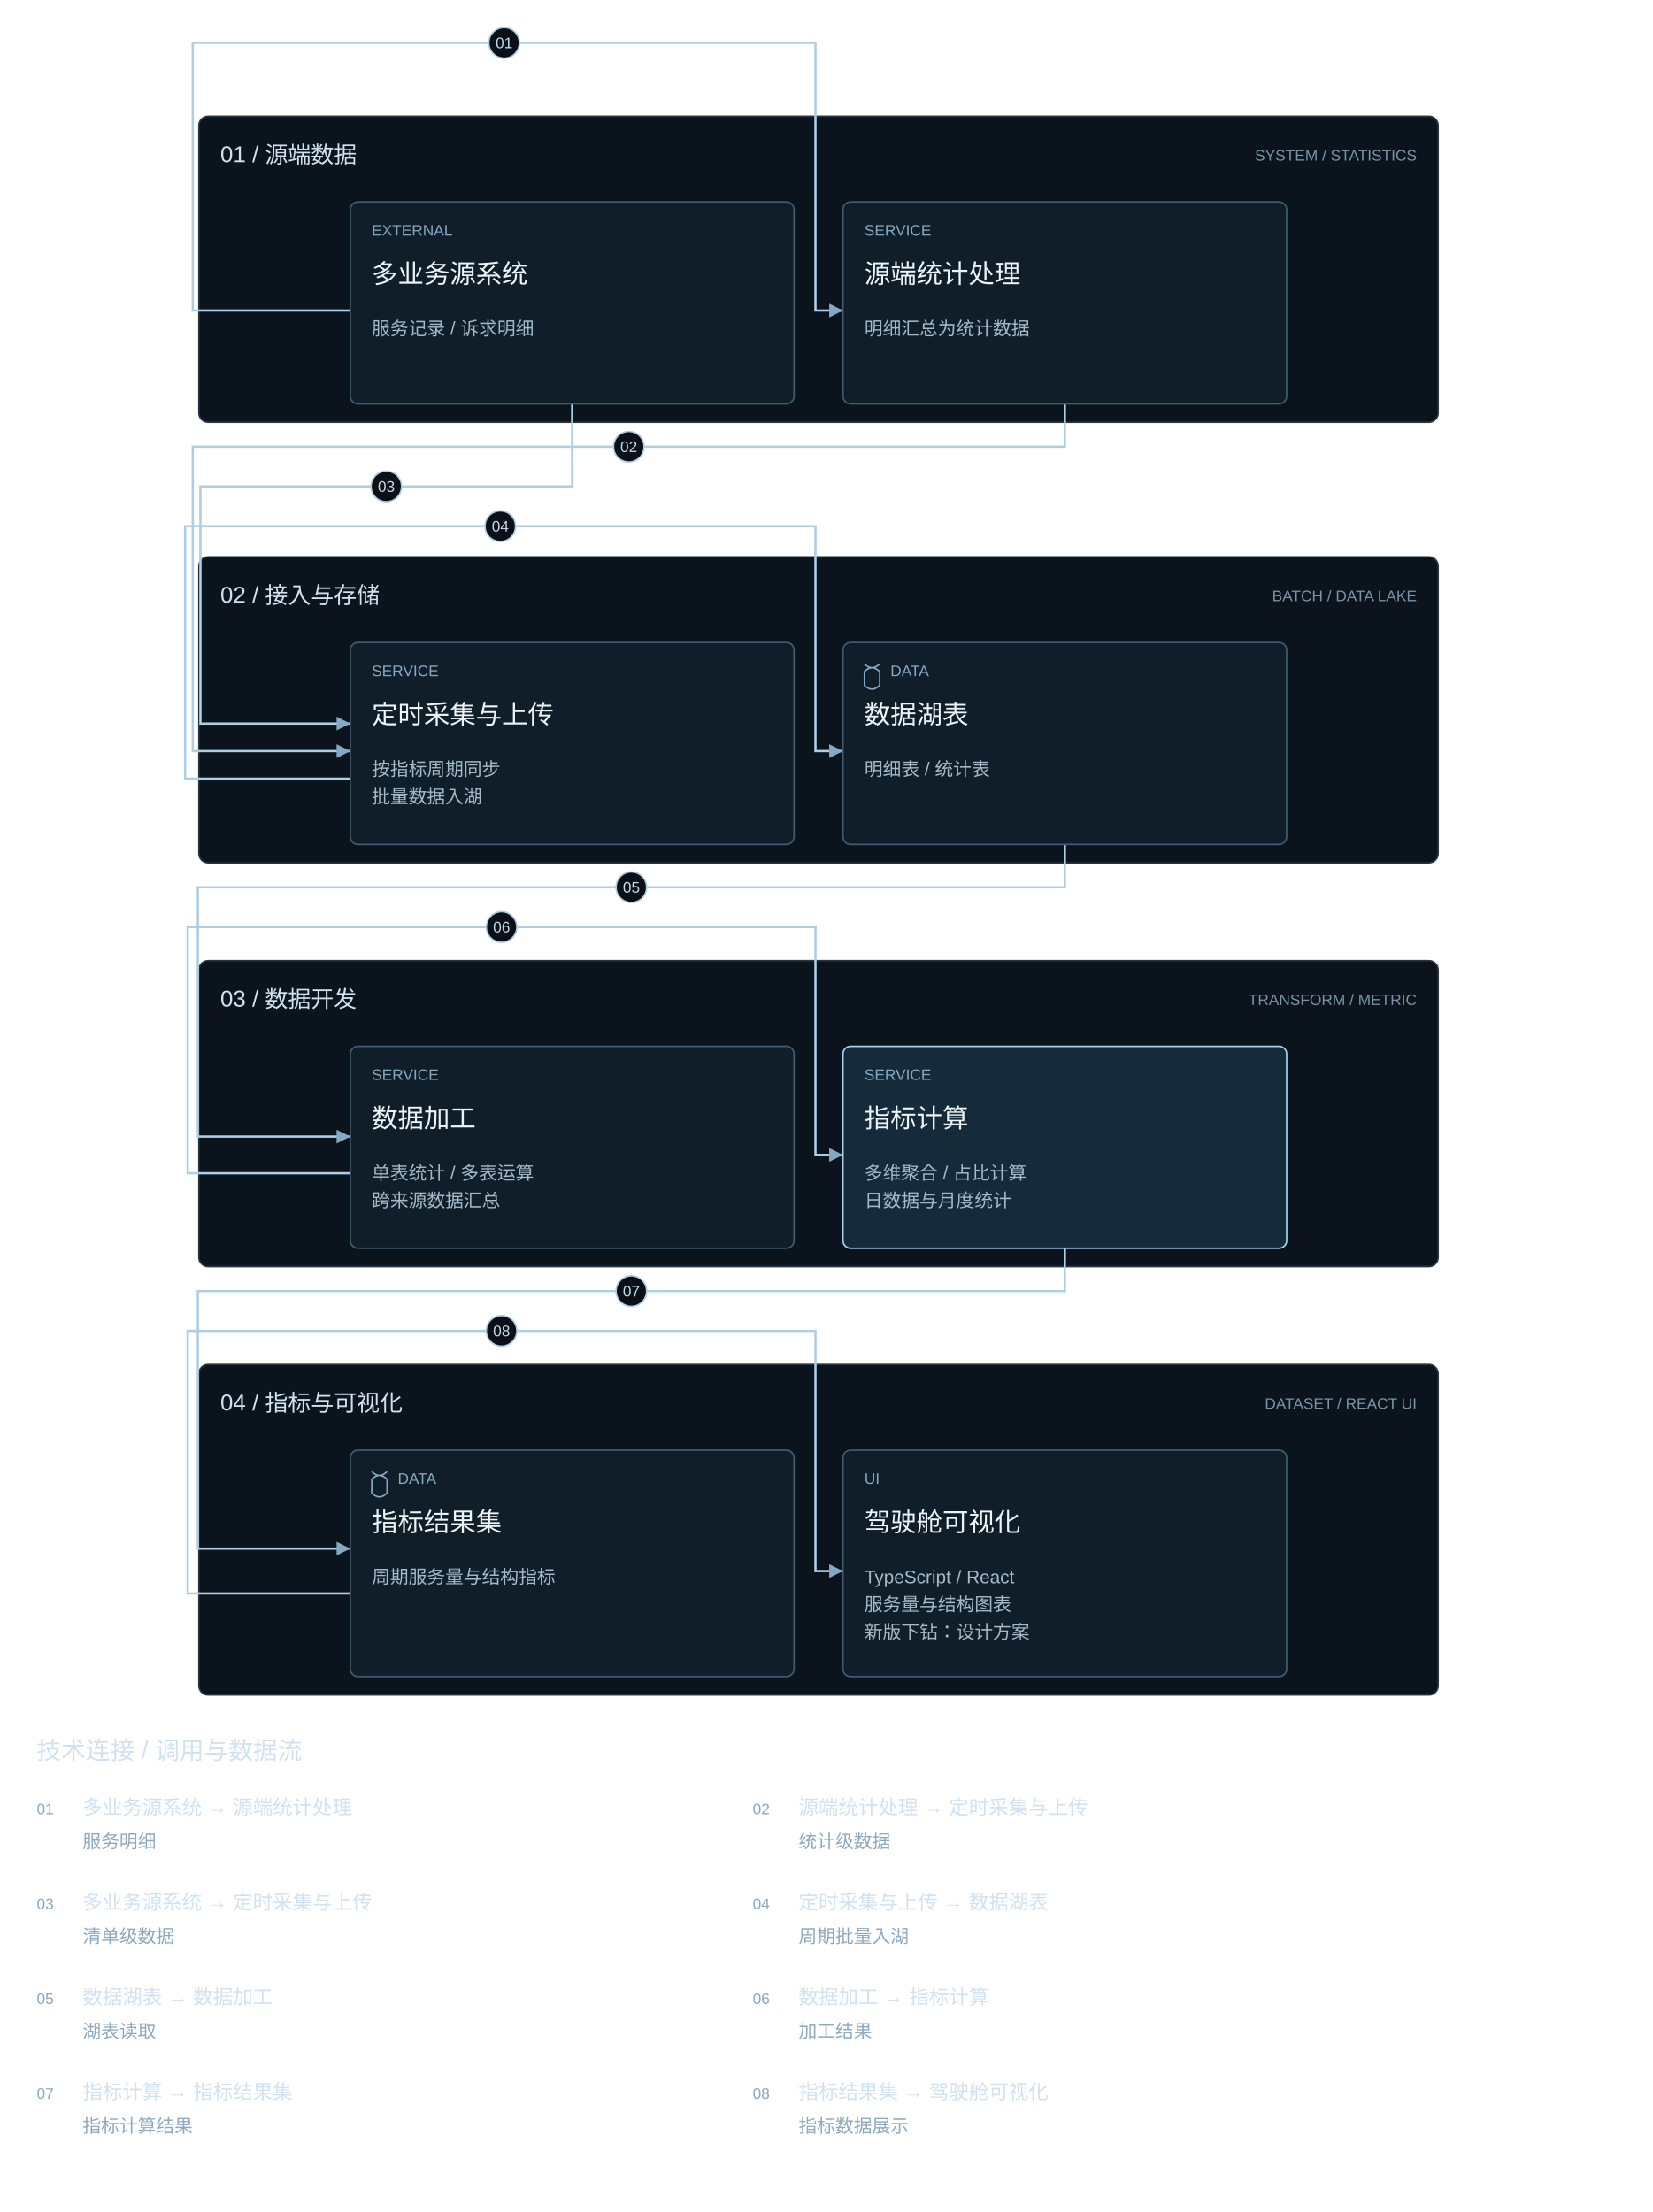
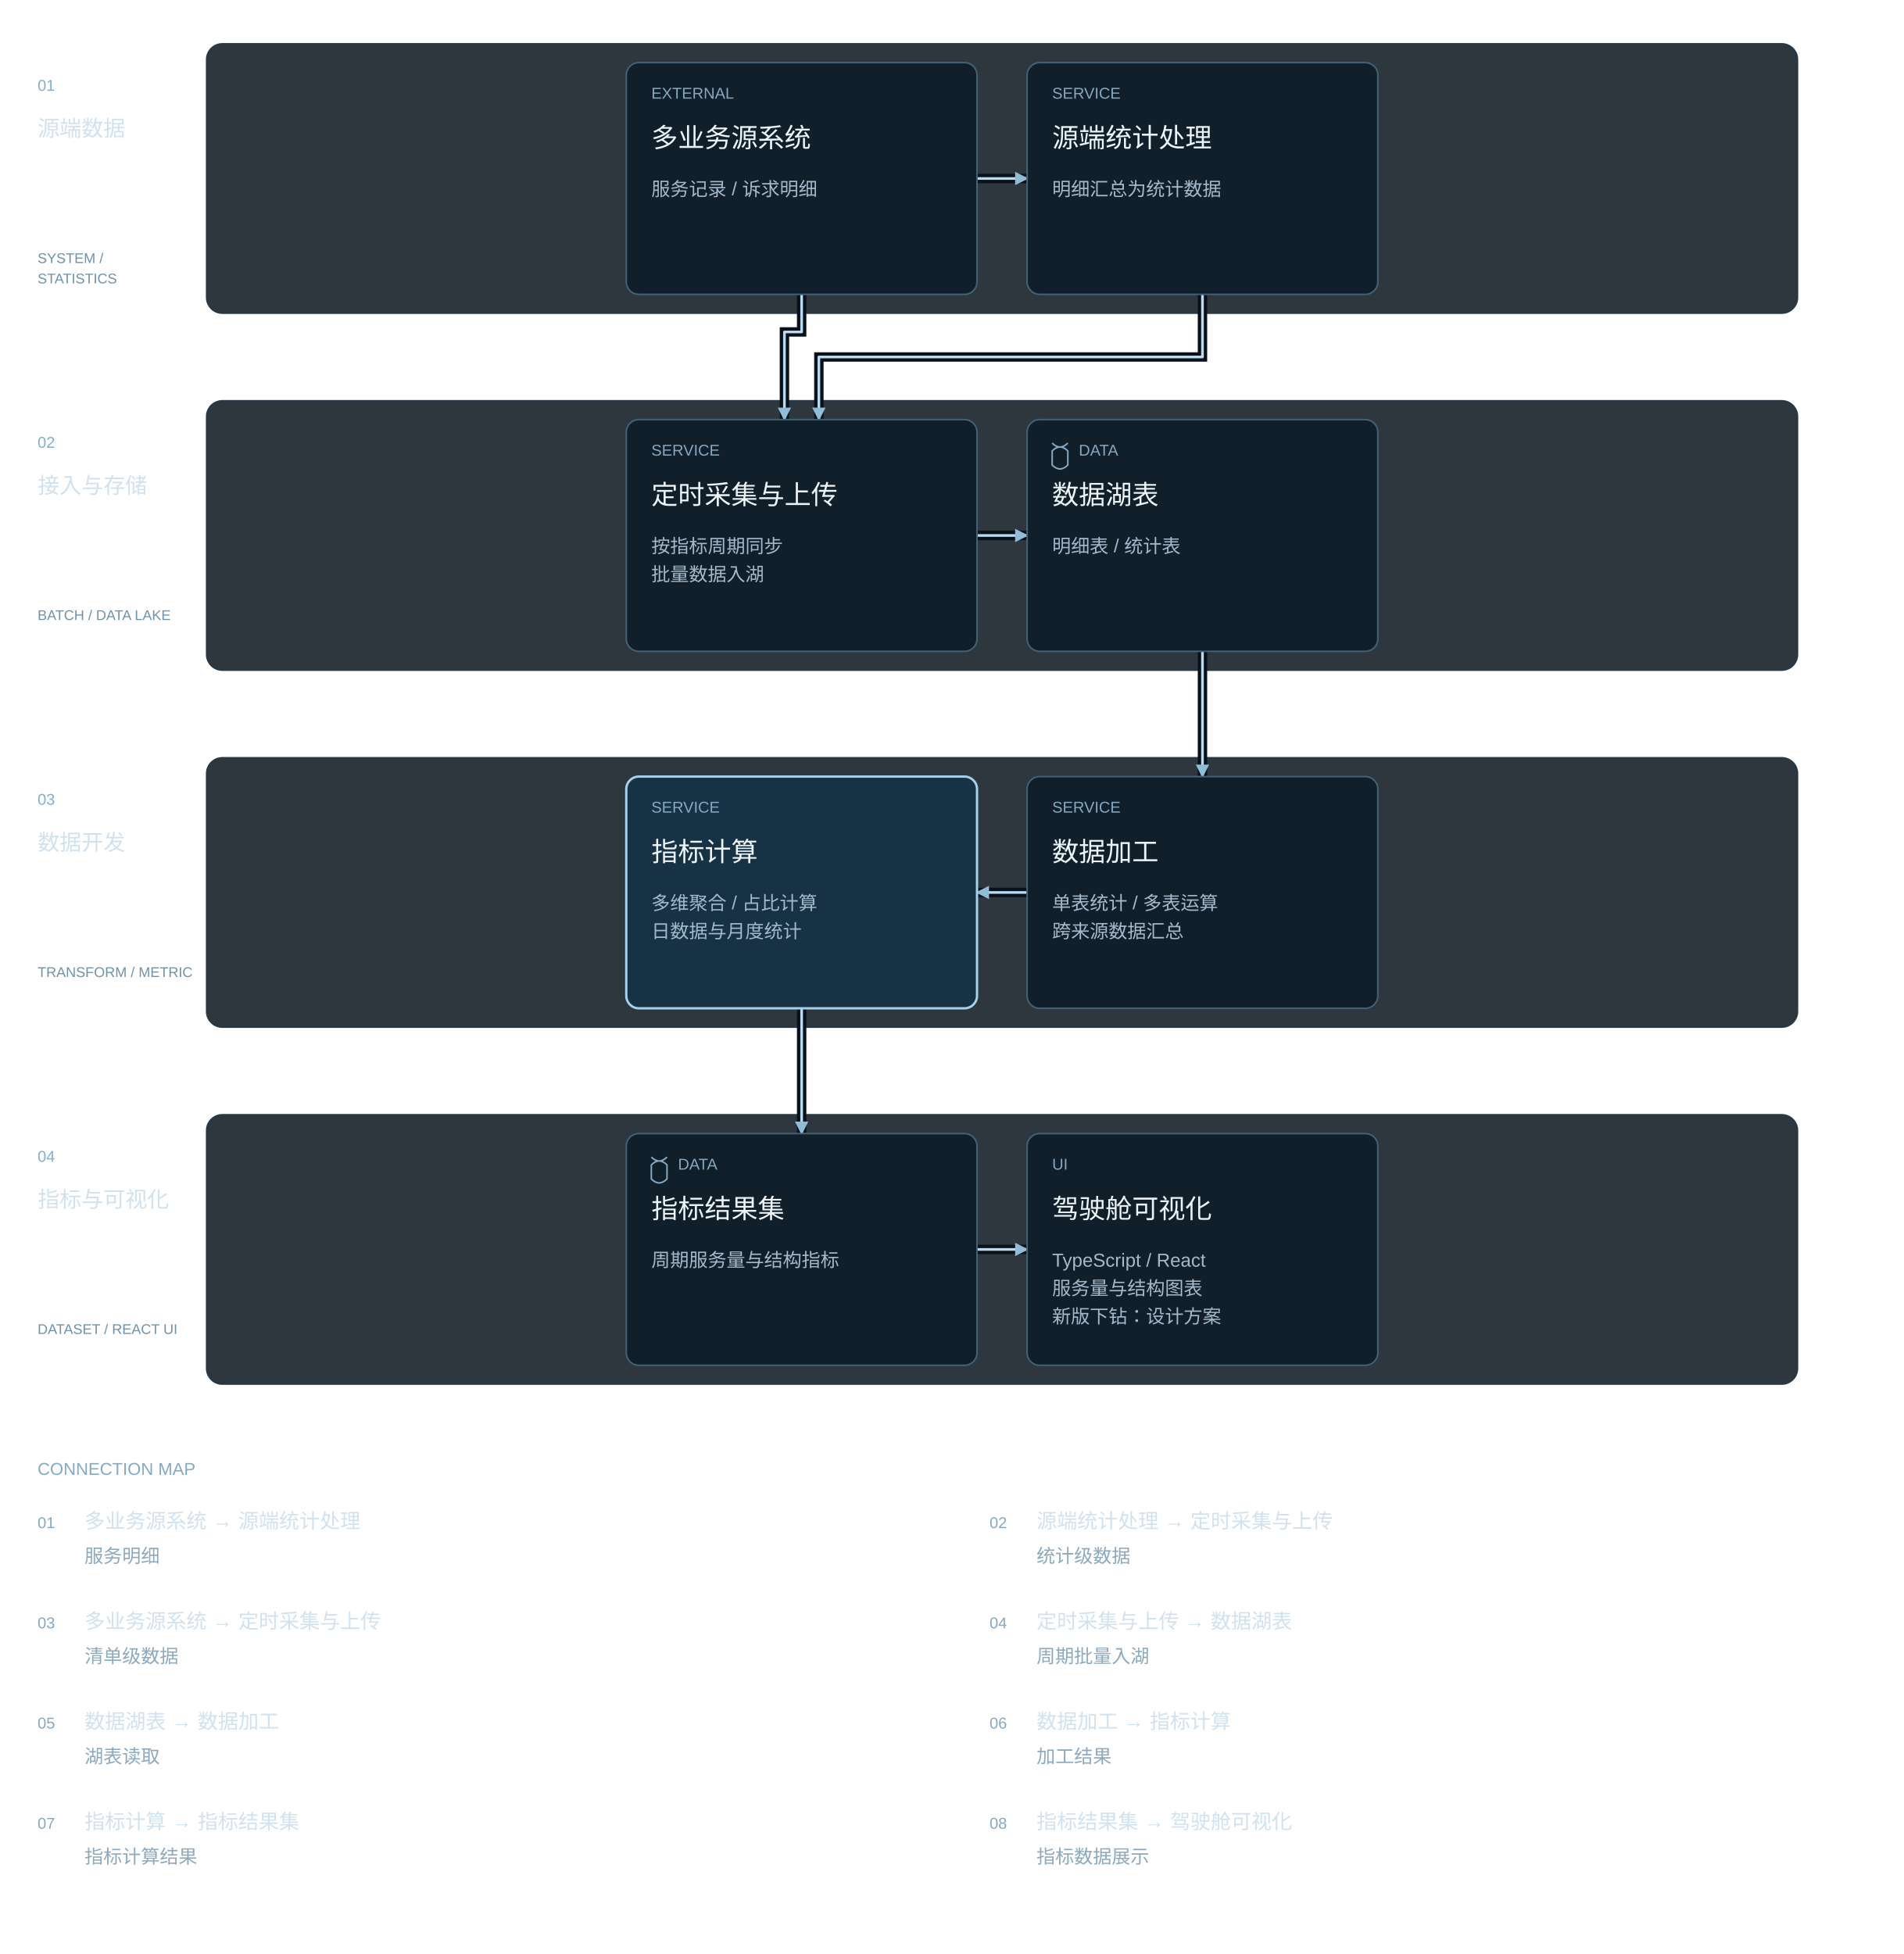
- <svg xmlns="http://www.w3.org/2000/svg" width="1080" height="1446" viewBox="0 0 1080 1446" preserveAspectRatio="xMidYMin meet" role="img" aria-labelledby="title-in-process-quality-control" aria-describedby="desc-in-process-quality-control" style="font-family:Arial,'PingFang SC','Microsoft YaHei',sans-serif;background:#0a1015">
+ <svg xmlns="http://www.w3.org/2000/svg" width="1216" height="1248" viewBox="0 0 1216 1248" preserveAspectRatio="xMidYMin meet" role="img" aria-labelledby="title-in-process-quality-control" aria-describedby="desc-in-process-quality-control" style="font-family:Arial,'PingFang SC','Microsoft YaHei',sans-serif;background:transparent">
  <style>.architecture-packet{pointer-events:none}svg[data-motion="paused"] .architecture-packet{visibility:hidden}@media(prefers-reduced-motion:reduce){.architecture-packet{display:none}}</style>
  <defs>
-     <marker id="arrow-in-process-quality-control" viewBox="0 0 10 10" refX="10" refY="5" markerWidth="6" markerHeight="6" orient="auto-start-reverse">
-       <path d="M0 0 L10 5 L0 10" fill="#85a9c2" />
+     <marker id="arrow-in-process-quality-control" viewBox="0 0 10 10" refX="9" refY="5" markerWidth="5" markerHeight="5" orient="auto-start-reverse">
+       <path d="M0 0 L10 5 L0 10" fill="#91bcd7" />
    </marker>
  </defs>
  <g data-layer="sources">
-     <rect x="130" y="76" width="810" height="200" rx="6" fill="#0b141d" stroke="#253541" />
-     <text x="144" y="106" fill="#d0e2ef" font-size="15" text-anchor="start">
-       <tspan x="144" dy="0">01 / 源端数据</tspan>
-     </text>
-     <text x="926" y="105" fill="#7994a8" font-size="10" text-anchor="end">
-       <tspan x="926" dy="0">SYSTEM / STATISTICS</tspan>
+     <rect x="132" y="28" width="1016" height="172" rx="10" fill="#0d1720" fill-opacity=".86" stroke="#263847" />
+     <text x="24" y="58" fill="#81afcc" font-size="10" text-anchor="start">
+       <tspan x="24" dy="0">01</tspan>
+     </text>
+     <text x="24" y="87" fill="#d0e2ef" font-size="14" text-anchor="start">
+       <tspan x="24" dy="0">源端数据</tspan>
+     </text>
+     <text x="24" y="168" fill="#6f92aa" font-size="9" text-anchor="start">
+       <tspan x="24" dy="0">SYSTEM /</tspan>
+       <tspan x="24" dy="13">STATISTICS</tspan>
    </text>
  </g>
  <g data-layer="ingestion">
-     <rect x="130" y="364" width="810" height="200" rx="6" fill="#0b141d" stroke="#253541" />
-     <text x="144" y="394" fill="#d0e2ef" font-size="15" text-anchor="start">
-       <tspan x="144" dy="0">02 / 接入与存储</tspan>
-     </text>
-     <text x="926" y="393" fill="#7994a8" font-size="10" text-anchor="end">
-       <tspan x="926" dy="0">BATCH / DATA LAKE</tspan>
+     <rect x="132" y="256" width="1016" height="172" rx="10" fill="#0d1720" fill-opacity=".86" stroke="#263847" />
+     <text x="24" y="286" fill="#81afcc" font-size="10" text-anchor="start">
+       <tspan x="24" dy="0">02</tspan>
+     </text>
+     <text x="24" y="315" fill="#d0e2ef" font-size="14" text-anchor="start">
+       <tspan x="24" dy="0">接入与存储</tspan>
+     </text>
+     <text x="24" y="396" fill="#6f92aa" font-size="9" text-anchor="start">
+       <tspan x="24" dy="0">BATCH / DATA LAKE</tspan>
    </text>
  </g>
  <g data-layer="compute">
-     <rect x="130" y="628" width="810" height="200" rx="6" fill="#0b141d" stroke="#253541" />
-     <text x="144" y="658" fill="#d0e2ef" font-size="15" text-anchor="start">
-       <tspan x="144" dy="0">03 / 数据开发</tspan>
-     </text>
-     <text x="926" y="657" fill="#7994a8" font-size="10" text-anchor="end">
-       <tspan x="926" dy="0">TRANSFORM / METRIC</tspan>
+     <rect x="132" y="484" width="1016" height="172" rx="10" fill="#0d1720" fill-opacity=".86" stroke="#263847" />
+     <text x="24" y="514" fill="#81afcc" font-size="10" text-anchor="start">
+       <tspan x="24" dy="0">03</tspan>
+     </text>
+     <text x="24" y="543" fill="#d0e2ef" font-size="14" text-anchor="start">
+       <tspan x="24" dy="0">数据开发</tspan>
+     </text>
+     <text x="24" y="624" fill="#6f92aa" font-size="9" text-anchor="start">
+       <tspan x="24" dy="0">TRANSFORM / METRIC</tspan>
    </text>
  </g>
  <g data-layer="output">
-     <rect x="130" y="892" width="810" height="216" rx="6" fill="#0b141d" stroke="#253541" />
-     <text x="144" y="922" fill="#d0e2ef" font-size="15" text-anchor="start">
-       <tspan x="144" dy="0">04 / 指标与可视化</tspan>
-     </text>
-     <text x="926" y="921" fill="#7994a8" font-size="10" text-anchor="end">
-       <tspan x="926" dy="0">DATASET / REACT UI</tspan>
-     </text>
-   </g>
-   <g data-edge="01" data-kind="flow">
-     <path class="architecture-route" d="M229 203 H126 V28 H533 V203 H551" fill="none" stroke="#afcee3" stroke-width="1.5" marker-end="url(#arrow-in-process-quality-control)" />
-     <g class="architecture-packet packet-flow" data-direction="forward" data-distance="878" data-speed="100" aria-hidden="true" opacity="0">
-       <circle r="7" fill="#d3f1ff" opacity=".1" />
-       <circle r="4.5" fill="#d3f1ff" opacity=".16" />
-       <circle r="3" fill="#d3f1ff" />
-       <animateMotion path="M229 203 H126 V28 H533 V203 H551" keyPoints="0;1" keyTimes="0;1" calcMode="linear" dur="8.78s" begin="-0s" repeatCount="indefinite" />
-       <animate attributeName="opacity" values="0;1;1;0" keyTimes="0;.03;.97;1" calcMode="linear" dur="8.78s" begin="-0s" repeatCount="indefinite" />
-     </g>
-     <circle cx="329.5" cy="28" r="10" fill="#0a1015" stroke="#afcee3" />
-     <text x="329.5" y="31.5" fill="#c1d9ea" font-size="10" text-anchor="middle">
-       <tspan x="329.5" dy="0">01</tspan>
-     </text>
-   </g>
-   <g data-edge="02" data-kind="flow">
-     <path class="architecture-route" d="M696 264 V292 H126 V491 H229" fill="none" stroke="#afcee3" stroke-width="1.5" marker-end="url(#arrow-in-process-quality-control)" />
-     <g class="architecture-packet packet-flow" data-direction="forward" data-distance="900" data-speed="100" aria-hidden="true" opacity="0">
-       <circle r="7" fill="#d3f1ff" opacity=".1" />
-       <circle r="4.5" fill="#d3f1ff" opacity=".16" />
-       <circle r="3" fill="#d3f1ff" />
-       <animateMotion path="M696 264 V292 H126 V491 H229" keyPoints="0;1" keyTimes="0;1" calcMode="linear" dur="9s" begin="-3.438s" repeatCount="indefinite" />
-       <animate attributeName="opacity" values="0;1;1;0" keyTimes="0;.03;.97;1" calcMode="linear" dur="9s" begin="-3.438s" repeatCount="indefinite" />
-     </g>
-     <circle cx="411" cy="292" r="10" fill="#0a1015" stroke="#afcee3" />
-     <text x="411" y="295.5" fill="#c1d9ea" font-size="10" text-anchor="middle">
-       <tspan x="411" dy="0">02</tspan>
-     </text>
-   </g>
-   <g data-edge="03" data-kind="flow">
-     <path class="architecture-route" d="M374 264 V318 H131 V473 H229" fill="none" stroke="#afcee3" stroke-width="1.5" marker-end="url(#arrow-in-process-quality-control)" />
-     <g class="architecture-packet packet-flow" data-direction="forward" data-distance="550" data-speed="100" aria-hidden="true" opacity="0">
-       <circle r="7" fill="#d3f1ff" opacity=".1" />
-       <circle r="4.5" fill="#d3f1ff" opacity=".16" />
-       <circle r="3" fill="#d3f1ff" />
-       <animateMotion path="M374 264 V318 H131 V473 H229" keyPoints="0;1" keyTimes="0;1" calcMode="linear" dur="5.5s" begin="-4.202s" repeatCount="indefinite" />
-       <animate attributeName="opacity" values="0;1;1;0" keyTimes="0;.03;.97;1" calcMode="linear" dur="5.5s" begin="-4.202s" repeatCount="indefinite" />
-     </g>
-     <circle cx="252.5" cy="318" r="10" fill="#0a1015" stroke="#afcee3" />
-     <text x="252.5" y="321.5" fill="#c1d9ea" font-size="10" text-anchor="middle">
-       <tspan x="252.5" dy="0">03</tspan>
-     </text>
-   </g>
-   <g data-edge="04" data-kind="flow">
-     <path class="architecture-route" d="M229 509 H121 V344 H533 V491 H551" fill="none" stroke="#afcee3" stroke-width="1.5" marker-end="url(#arrow-in-process-quality-control)" />
-     <g class="architecture-packet packet-flow" data-direction="forward" data-distance="850" data-speed="100" aria-hidden="true" opacity="0">
-       <circle r="7" fill="#d3f1ff" opacity=".1" />
-       <circle r="4.5" fill="#d3f1ff" opacity=".16" />
-       <circle r="3" fill="#d3f1ff" />
-       <animateMotion path="M229 509 H121 V344 H533 V491 H551" keyPoints="0;1" keyTimes="0;1" calcMode="linear" dur="8.5s" begin="-1.24s" repeatCount="indefinite" />
-       <animate attributeName="opacity" values="0;1;1;0" keyTimes="0;.03;.97;1" calcMode="linear" dur="8.5s" begin="-1.24s" repeatCount="indefinite" />
-     </g>
-     <circle cx="327" cy="344" r="10" fill="#0a1015" stroke="#afcee3" />
-     <text x="327" y="347.5" fill="#c1d9ea" font-size="10" text-anchor="middle">
-       <tspan x="327" dy="0">04</tspan>
-     </text>
-   </g>
-   <g data-edge="05" data-kind="flow">
-     <path class="architecture-route" d="M696 552 V580 H129.333 V743 H229" fill="none" stroke="#afcee3" stroke-width="1.5" marker-end="url(#arrow-in-process-quality-control)" />
-     <g class="architecture-packet packet-flow" data-direction="forward" data-distance="857.3333333333333" data-speed="100" aria-hidden="true" opacity="0">
-       <circle r="7" fill="#d3f1ff" opacity=".1" />
-       <circle r="4.5" fill="#d3f1ff" opacity=".16" />
-       <circle r="3" fill="#d3f1ff" />
-       <animateMotion path="M696 552 V580 H129.333 V743 H229" keyPoints="0;1" keyTimes="0;1" calcMode="linear" dur="8.573s" begin="-4.526s" repeatCount="indefinite" />
-       <animate attributeName="opacity" values="0;1;1;0" keyTimes="0;.03;.97;1" calcMode="linear" dur="8.573s" begin="-4.526s" repeatCount="indefinite" />
-     </g>
-     <circle cx="412.667" cy="580" r="10" fill="#0a1015" stroke="#afcee3" />
-     <text x="412.667" y="583.5" fill="#c1d9ea" font-size="10" text-anchor="middle">
-       <tspan x="412.667" dy="0">05</tspan>
-     </text>
-   </g>
-   <g data-edge="06" data-kind="flow">
-     <path class="architecture-route" d="M229 767 H122.667 V606 H533 V755 H551" fill="none" stroke="#afcee3" stroke-width="1.5" marker-end="url(#arrow-in-process-quality-control)" />
-     <g class="architecture-packet packet-flow" data-direction="forward" data-distance="844.6666666666666" data-speed="100" aria-hidden="true" opacity="0">
-       <circle r="7" fill="#d3f1ff" opacity=".1" />
-       <circle r="4.5" fill="#d3f1ff" opacity=".16" />
-       <circle r="3" fill="#d3f1ff" />
-       <animateMotion path="M229 767 H122.667 V606 H533 V755 H551" keyPoints="0;1" keyTimes="0;1" calcMode="linear" dur="8.447s" begin="-7.685s" repeatCount="indefinite" />
-       <animate attributeName="opacity" values="0;1;1;0" keyTimes="0;.03;.97;1" calcMode="linear" dur="8.447s" begin="-7.685s" repeatCount="indefinite" />
-     </g>
-     <circle cx="327.833" cy="606" r="10" fill="#0a1015" stroke="#afcee3" />
-     <text x="327.833" y="609.5" fill="#c1d9ea" font-size="10" text-anchor="middle">
-       <tspan x="327.833" dy="0">06</tspan>
-     </text>
-   </g>
-   <g data-edge="07" data-kind="flow">
-     <path class="architecture-route" d="M696 816 V844 H129.333 V1012.333 H229" fill="none" stroke="#afcee3" stroke-width="1.5" marker-end="url(#arrow-in-process-quality-control)" />
-     <g class="architecture-packet packet-flow" data-direction="forward" data-distance="862.6666666666666" data-speed="100" aria-hidden="true" opacity="0">
-       <circle r="7" fill="#d3f1ff" opacity=".1" />
-       <circle r="4.5" fill="#d3f1ff" opacity=".16" />
-       <circle r="3" fill="#d3f1ff" />
-       <animateMotion path="M696 816 V844 H129.333 V1012.333 H229" keyPoints="0;1" keyTimes="0;1" calcMode="linear" dur="8.627s" begin="-2.517s" repeatCount="indefinite" />
-       <animate attributeName="opacity" values="0;1;1;0" keyTimes="0;.03;.97;1" calcMode="linear" dur="8.627s" begin="-2.517s" repeatCount="indefinite" />
-     </g>
-     <circle cx="412.667" cy="844" r="10" fill="#0a1015" stroke="#afcee3" />
-     <text x="412.667" y="847.5" fill="#c1d9ea" font-size="10" text-anchor="middle">
-       <tspan x="412.667" dy="0">07</tspan>
-     </text>
-   </g>
-   <g data-edge="08" data-kind="flow">
-     <path class="architecture-route" d="M229 1041.667 H122.667 V870 H533 V1027 H551" fill="none" stroke="#afcee3" stroke-width="1.5" marker-end="url(#arrow-in-process-quality-control)" />
-     <g class="architecture-packet packet-flow" data-direction="forward" data-distance="863.3333333333334" data-speed="100" aria-hidden="true" opacity="0">
-       <circle r="7" fill="#d3f1ff" opacity=".1" />
-       <circle r="4.5" fill="#d3f1ff" opacity=".16" />
-       <circle r="3" fill="#d3f1ff" />
-       <animateMotion path="M229 1041.667 H122.667 V870 H533 V1027 H551" keyPoints="0;1" keyTimes="0;1" calcMode="linear" dur="8.633s" begin="-5.817s" repeatCount="indefinite" />
-       <animate attributeName="opacity" values="0;1;1;0" keyTimes="0;.03;.97;1" calcMode="linear" dur="8.633s" begin="-5.817s" repeatCount="indefinite" />
-     </g>
-     <circle cx="327.833" cy="870" r="10" fill="#0a1015" stroke="#afcee3" />
-     <text x="327.833" y="873.5" fill="#c1d9ea" font-size="10" text-anchor="middle">
-       <tspan x="327.833" dy="0">08</tspan>
-     </text>
+     <rect x="132" y="712" width="1016" height="172" rx="10" fill="#0d1720" fill-opacity=".86" stroke="#263847" />
+     <text x="24" y="742" fill="#81afcc" font-size="10" text-anchor="start">
+       <tspan x="24" dy="0">04</tspan>
+     </text>
+     <text x="24" y="771" fill="#d0e2ef" font-size="14" text-anchor="start">
+       <tspan x="24" dy="0">指标与可视化</tspan>
+     </text>
+     <text x="24" y="852" fill="#6f92aa" font-size="9" text-anchor="start">
+       <tspan x="24" dy="0">DATASET / REACT UI</tspan>
+     </text>
+   </g>
+   <g data-edge="01" data-kind="flow" data-from="sources" data-to="statistics">
+     <path d="M624 114 H656" fill="none" stroke="#0a1119" stroke-width="6" />
+     <path class="architecture-route" d="M624 114 H656" fill="none" stroke="#b8dbf2" stroke-width="1.7" stroke-linejoin="round" marker-end="url(#arrow-in-process-quality-control)" />
+     <g class="architecture-packet packet-flow" data-direction="forward" data-distance="32" data-speed="100" aria-hidden="true" opacity="0">
+       <circle r="7" fill="#d3f1ff" opacity=".1" />
+       <circle r="4.5" fill="#d3f1ff" opacity=".16" />
+       <circle r="3" fill="#d3f1ff" />
+       <animateMotion path="M624 114 H656" keyPoints="0;1" keyTimes="0;1" calcMode="linear" dur="0.32s" begin="-0s" repeatCount="indefinite" />
+       <animate attributeName="opacity" values="0;1;1;0" keyTimes="0;.03;.97;1" calcMode="linear" dur="0.32s" begin="-0s" repeatCount="indefinite" />
+     </g>
+   </g>
+   <g data-edge="02" data-kind="flow" data-from="statistics" data-to="batch">
+     <path d="M768 188 V228 H523 V268" fill="none" stroke="#0a1119" stroke-width="6" />
+     <path class="architecture-route" d="M768 188 V228 H523 V268" fill="none" stroke="#b8dbf2" stroke-width="1.7" stroke-linejoin="round" marker-end="url(#arrow-in-process-quality-control)" />
+     <g class="architecture-packet packet-flow" data-direction="forward" data-distance="325" data-speed="100" aria-hidden="true" opacity="0">
+       <circle r="7" fill="#d3f1ff" opacity=".1" />
+       <circle r="4.5" fill="#d3f1ff" opacity=".16" />
+       <circle r="3" fill="#d3f1ff" />
+       <animateMotion path="M768 188 V228 H523 V268" keyPoints="0;1" keyTimes="0;1" calcMode="linear" dur="3.25s" begin="-1.241s" repeatCount="indefinite" />
+       <animate attributeName="opacity" values="0;1;1;0" keyTimes="0;.03;.97;1" calcMode="linear" dur="3.25s" begin="-1.241s" repeatCount="indefinite" />
+     </g>
+   </g>
+   <g data-edge="03" data-kind="flow" data-from="sources" data-to="batch">
+     <path d="M512 188 V212 H501 V268" fill="none" stroke="#0a1119" stroke-width="6" />
+     <path class="architecture-route" d="M512 188 V212 H501 V268" fill="none" stroke="#b8dbf2" stroke-width="1.7" stroke-linejoin="round" marker-end="url(#arrow-in-process-quality-control)" />
+     <g class="architecture-packet packet-flow" data-direction="forward" data-distance="91" data-speed="100" aria-hidden="true" opacity="0">
+       <circle r="7" fill="#d3f1ff" opacity=".1" />
+       <circle r="4.5" fill="#d3f1ff" opacity=".16" />
+       <circle r="3" fill="#d3f1ff" />
+       <animateMotion path="M512 188 V212 H501 V268" keyPoints="0;1" keyTimes="0;1" calcMode="linear" dur="0.91s" begin="-0.695s" repeatCount="indefinite" />
+       <animate attributeName="opacity" values="0;1;1;0" keyTimes="0;.03;.97;1" calcMode="linear" dur="0.91s" begin="-0.695s" repeatCount="indefinite" />
+     </g>
+   </g>
+   <g data-edge="04" data-kind="flow" data-from="batch" data-to="lake">
+     <path d="M624 342 H656" fill="none" stroke="#0a1119" stroke-width="6" />
+     <path class="architecture-route" d="M624 342 H656" fill="none" stroke="#b8dbf2" stroke-width="1.7" stroke-linejoin="round" marker-end="url(#arrow-in-process-quality-control)" />
+     <g class="architecture-packet packet-flow" data-direction="forward" data-distance="32" data-speed="100" aria-hidden="true" opacity="0">
+       <circle r="7" fill="#d3f1ff" opacity=".1" />
+       <circle r="4.5" fill="#d3f1ff" opacity=".16" />
+       <circle r="3" fill="#d3f1ff" />
+       <animateMotion path="M624 342 H656" keyPoints="0;1" keyTimes="0;1" calcMode="linear" dur="0.32s" begin="-0.047s" repeatCount="indefinite" />
+       <animate attributeName="opacity" values="0;1;1;0" keyTimes="0;.03;.97;1" calcMode="linear" dur="0.32s" begin="-0.047s" repeatCount="indefinite" />
+     </g>
+   </g>
+   <g data-edge="05" data-kind="flow" data-from="lake" data-to="transform">
+     <path d="M768 416 V496" fill="none" stroke="#0a1119" stroke-width="6" />
+     <path class="architecture-route" d="M768 416 V496" fill="none" stroke="#b8dbf2" stroke-width="1.7" stroke-linejoin="round" marker-end="url(#arrow-in-process-quality-control)" />
+     <g class="architecture-packet packet-flow" data-direction="forward" data-distance="80" data-speed="100" aria-hidden="true" opacity="0">
+       <circle r="7" fill="#d3f1ff" opacity=".1" />
+       <circle r="4.5" fill="#d3f1ff" opacity=".16" />
+       <circle r="3" fill="#d3f1ff" />
+       <animateMotion path="M768 416 V496" keyPoints="0;1" keyTimes="0;1" calcMode="linear" dur="0.8s" begin="-0.422s" repeatCount="indefinite" />
+       <animate attributeName="opacity" values="0;1;1;0" keyTimes="0;.03;.97;1" calcMode="linear" dur="0.8s" begin="-0.422s" repeatCount="indefinite" />
+     </g>
+   </g>
+   <g data-edge="06" data-kind="flow" data-from="transform" data-to="compute">
+     <path d="M656 570 H624" fill="none" stroke="#0a1119" stroke-width="6" />
+     <path class="architecture-route" d="M656 570 H624" fill="none" stroke="#b8dbf2" stroke-width="1.7" stroke-linejoin="round" marker-end="url(#arrow-in-process-quality-control)" />
+     <g class="architecture-packet packet-flow" data-direction="forward" data-distance="32" data-speed="100" aria-hidden="true" opacity="0">
+       <circle r="7" fill="#d3f1ff" opacity=".1" />
+       <circle r="4.5" fill="#d3f1ff" opacity=".16" />
+       <circle r="3" fill="#d3f1ff" />
+       <animateMotion path="M656 570 H624" keyPoints="0;1" keyTimes="0;1" calcMode="linear" dur="0.32s" begin="-0.291s" repeatCount="indefinite" />
+       <animate attributeName="opacity" values="0;1;1;0" keyTimes="0;.03;.97;1" calcMode="linear" dur="0.32s" begin="-0.291s" repeatCount="indefinite" />
+     </g>
+   </g>
+   <g data-edge="07" data-kind="flow" data-from="compute" data-to="dataset">
+     <path d="M512 644 V724" fill="none" stroke="#0a1119" stroke-width="6" />
+     <path class="architecture-route" d="M512 644 V724" fill="none" stroke="#b8dbf2" stroke-width="1.7" stroke-linejoin="round" marker-end="url(#arrow-in-process-quality-control)" />
+     <g class="architecture-packet packet-flow" data-direction="forward" data-distance="80" data-speed="100" aria-hidden="true" opacity="0">
+       <circle r="7" fill="#d3f1ff" opacity=".1" />
+       <circle r="4.5" fill="#d3f1ff" opacity=".16" />
+       <circle r="3" fill="#d3f1ff" />
+       <animateMotion path="M512 644 V724" keyPoints="0;1" keyTimes="0;1" calcMode="linear" dur="0.8s" begin="-0.233s" repeatCount="indefinite" />
+       <animate attributeName="opacity" values="0;1;1;0" keyTimes="0;.03;.97;1" calcMode="linear" dur="0.8s" begin="-0.233s" repeatCount="indefinite" />
+     </g>
+   </g>
+   <g data-edge="08" data-kind="flow" data-from="dataset" data-to="dashboard">
+     <path d="M624 798 H656" fill="none" stroke="#0a1119" stroke-width="6" />
+     <path class="architecture-route" d="M624 798 H656" fill="none" stroke="#b8dbf2" stroke-width="1.7" stroke-linejoin="round" marker-end="url(#arrow-in-process-quality-control)" />
+     <g class="architecture-packet packet-flow" data-direction="forward" data-distance="32" data-speed="100" aria-hidden="true" opacity="0">
+       <circle r="7" fill="#d3f1ff" opacity=".1" />
+       <circle r="4.5" fill="#d3f1ff" opacity=".16" />
+       <circle r="3" fill="#d3f1ff" />
+       <animateMotion path="M624 798 H656" keyPoints="0;1" keyTimes="0;1" calcMode="linear" dur="0.32s" begin="-0.216s" repeatCount="indefinite" />
+       <animate attributeName="opacity" values="0;1;1;0" keyTimes="0;.03;.97;1" calcMode="linear" dur="0.32s" begin="-0.216s" repeatCount="indefinite" />
+     </g>
  </g>
  <g data-node="sources">
-     <rect x="229" y="132" width="290" height="132" rx="5" fill="#101e29" stroke="#405c70" />
-     <text x="243" y="154" fill="#85a9c2" font-size="10" text-anchor="start">
-       <tspan x="243" dy="0">EXTERNAL</tspan>
-     </text>
-     <text x="243" y="185" fill="#edf4f8" font-size="17" text-anchor="start">
-       <tspan x="243" dy="0">多业务源系统</tspan>
-     </text>
-     <text x="243" y="219" fill="#a4bacb" font-size="12" text-anchor="start">
-       <tspan x="243" dy="0">服务记录 / 诉求明细</tspan>
+     <rect x="400" y="40" width="224" height="148" rx="8" fill="#111f2b" stroke="#426278" stroke-width="1" />
+     <text x="416" y="63" fill="#85a9c2" font-size="10" text-anchor="start">
+       <tspan x="416" dy="0">EXTERNAL</tspan>
+     </text>
+     <text x="416" y="94" fill="#edf4f8" font-size="17" text-anchor="start">
+       <tspan x="416" dy="0">多业务源系统</tspan>
+     </text>
+     <text x="416" y="125" fill="#a4bacb" font-size="12" text-anchor="start">
+       <tspan x="416" dy="0">服务记录 / 诉求明细</tspan>
    </text>
  </g>
  <g data-node="statistics">
-     <rect x="551" y="132" width="290" height="132" rx="5" fill="#101e29" stroke="#405c70" />
-     <text x="565" y="154" fill="#85a9c2" font-size="10" text-anchor="start">
-       <tspan x="565" dy="0">SERVICE</tspan>
-     </text>
-     <text x="565" y="185" fill="#edf4f8" font-size="17" text-anchor="start">
-       <tspan x="565" dy="0">源端统计处理</tspan>
-     </text>
-     <text x="565" y="219" fill="#a4bacb" font-size="12" text-anchor="start">
-       <tspan x="565" dy="0">明细汇总为统计数据</tspan>
+     <rect x="656" y="40" width="224" height="148" rx="8" fill="#111f2b" stroke="#426278" stroke-width="1" />
+     <text x="672" y="63" fill="#85a9c2" font-size="10" text-anchor="start">
+       <tspan x="672" dy="0">SERVICE</tspan>
+     </text>
+     <text x="672" y="94" fill="#edf4f8" font-size="17" text-anchor="start">
+       <tspan x="672" dy="0">源端统计处理</tspan>
+     </text>
+     <text x="672" y="125" fill="#a4bacb" font-size="12" text-anchor="start">
+       <tspan x="672" dy="0">明细汇总为统计数据</tspan>
    </text>
  </g>
  <g data-node="batch">
-     <rect x="229" y="420" width="290" height="132" rx="5" fill="#101e29" stroke="#405c70" />
-     <text x="243" y="442" fill="#85a9c2" font-size="10" text-anchor="start">
-       <tspan x="243" dy="0">SERVICE</tspan>
-     </text>
-     <text x="243" y="473" fill="#edf4f8" font-size="17" text-anchor="start">
-       <tspan x="243" dy="0">定时采集与上传</tspan>
-     </text>
-     <text x="243" y="507" fill="#a4bacb" font-size="12" text-anchor="start">
-       <tspan x="243" dy="0">按指标周期同步</tspan>
-       <tspan x="243" dy="18">批量数据入湖</tspan>
+     <rect x="400" y="268" width="224" height="148" rx="8" fill="#111f2b" stroke="#426278" stroke-width="1" />
+     <text x="416" y="291" fill="#85a9c2" font-size="10" text-anchor="start">
+       <tspan x="416" dy="0">SERVICE</tspan>
+     </text>
+     <text x="416" y="322" fill="#edf4f8" font-size="17" text-anchor="start">
+       <tspan x="416" dy="0">定时采集与上传</tspan>
+     </text>
+     <text x="416" y="353" fill="#a4bacb" font-size="12" text-anchor="start">
+       <tspan x="416" dy="0">按指标周期同步</tspan>
+       <tspan x="416" dy="18">批量数据入湖</tspan>
    </text>
  </g>
  <g data-node="lake">
-     <rect x="551" y="420" width="290" height="132" rx="5" fill="#101e29" stroke="#405c70" />
-     <path d="M565 439 q5 -5 10 0 v9 q-5 5 -10 0 z m0 -5 q5 5 10 0" fill="none" stroke="#85a9c2" />
-     <text x="582" y="442" fill="#85a9c2" font-size="10" text-anchor="start">
-       <tspan x="582" dy="0">DATA</tspan>
-     </text>
-     <text x="565" y="473" fill="#edf4f8" font-size="17" text-anchor="start">
-       <tspan x="565" dy="0">数据湖表</tspan>
-     </text>
-     <text x="565" y="507" fill="#a4bacb" font-size="12" text-anchor="start">
-       <tspan x="565" dy="0">明细表 / 统计表</tspan>
+     <rect x="656" y="268" width="224" height="148" rx="8" fill="#111f2b" stroke="#426278" stroke-width="1" />
+     <path d="M672 288 q5 -5 10 0 v9 q-5 5 -10 0 z m0 -5 q5 5 10 0" fill="none" stroke="#85a9c2" />
+     <text x="689" y="291" fill="#85a9c2" font-size="10" text-anchor="start">
+       <tspan x="689" dy="0">DATA</tspan>
+     </text>
+     <text x="672" y="322" fill="#edf4f8" font-size="17" text-anchor="start">
+       <tspan x="672" dy="0">数据湖表</tspan>
+     </text>
+     <text x="672" y="353" fill="#a4bacb" font-size="12" text-anchor="start">
+       <tspan x="672" dy="0">明细表 / 统计表</tspan>
    </text>
  </g>
  <g data-node="transform">
-     <rect x="229" y="684" width="290" height="132" rx="5" fill="#101e29" stroke="#405c70" />
-     <text x="243" y="706" fill="#85a9c2" font-size="10" text-anchor="start">
-       <tspan x="243" dy="0">SERVICE</tspan>
-     </text>
-     <text x="243" y="737" fill="#edf4f8" font-size="17" text-anchor="start">
-       <tspan x="243" dy="0">数据加工</tspan>
-     </text>
-     <text x="243" y="771" fill="#a4bacb" font-size="12" text-anchor="start">
-       <tspan x="243" dy="0">单表统计 / 多表运算</tspan>
-       <tspan x="243" dy="18">跨来源数据汇总</tspan>
+     <rect x="656" y="496" width="224" height="148" rx="8" fill="#111f2b" stroke="#426278" stroke-width="1" />
+     <text x="672" y="519" fill="#85a9c2" font-size="10" text-anchor="start">
+       <tspan x="672" dy="0">SERVICE</tspan>
+     </text>
+     <text x="672" y="550" fill="#edf4f8" font-size="17" text-anchor="start">
+       <tspan x="672" dy="0">数据加工</tspan>
+     </text>
+     <text x="672" y="581" fill="#a4bacb" font-size="12" text-anchor="start">
+       <tspan x="672" dy="0">单表统计 / 多表运算</tspan>
+       <tspan x="672" dy="18">跨来源数据汇总</tspan>
    </text>
  </g>
  <g data-node="compute">
-     <rect x="551" y="684" width="290" height="132" rx="5" fill="#152b3a" stroke="#a6d0eb" />
-     <text x="565" y="706" fill="#85a9c2" font-size="10" text-anchor="start">
-       <tspan x="565" dy="0">SERVICE</tspan>
-     </text>
-     <text x="565" y="737" fill="#edf4f8" font-size="17" text-anchor="start">
-       <tspan x="565" dy="0">指标计算</tspan>
-     </text>
-     <text x="565" y="771" fill="#a4bacb" font-size="12" text-anchor="start">
-       <tspan x="565" dy="0">多维聚合 / 占比计算</tspan>
-       <tspan x="565" dy="18">日数据与月度统计</tspan>
+     <rect x="400" y="496" width="224" height="148" rx="8" fill="#173244" stroke="#a6d0eb" stroke-width="1.5" />
+     <text x="416" y="519" fill="#85a9c2" font-size="10" text-anchor="start">
+       <tspan x="416" dy="0">SERVICE</tspan>
+     </text>
+     <text x="416" y="550" fill="#edf4f8" font-size="17" text-anchor="start">
+       <tspan x="416" dy="0">指标计算</tspan>
+     </text>
+     <text x="416" y="581" fill="#a4bacb" font-size="12" text-anchor="start">
+       <tspan x="416" dy="0">多维聚合 / 占比计算</tspan>
+       <tspan x="416" dy="18">日数据与月度统计</tspan>
    </text>
  </g>
  <g data-node="dataset">
-     <rect x="229" y="948" width="290" height="148" rx="5" fill="#101e29" stroke="#405c70" />
-     <path d="M243 967 q5 -5 10 0 v9 q-5 5 -10 0 z m0 -5 q5 5 10 0" fill="none" stroke="#85a9c2" />
-     <text x="260" y="970" fill="#85a9c2" font-size="10" text-anchor="start">
-       <tspan x="260" dy="0">DATA</tspan>
-     </text>
-     <text x="243" y="1001" fill="#edf4f8" font-size="17" text-anchor="start">
-       <tspan x="243" dy="0">指标结果集</tspan>
-     </text>
-     <text x="243" y="1035" fill="#a4bacb" font-size="12" text-anchor="start">
-       <tspan x="243" dy="0">周期服务量与结构指标</tspan>
+     <rect x="400" y="724" width="224" height="148" rx="8" fill="#111f2b" stroke="#426278" stroke-width="1" />
+     <path d="M416 744 q5 -5 10 0 v9 q-5 5 -10 0 z m0 -5 q5 5 10 0" fill="none" stroke="#85a9c2" />
+     <text x="433" y="747" fill="#85a9c2" font-size="10" text-anchor="start">
+       <tspan x="433" dy="0">DATA</tspan>
+     </text>
+     <text x="416" y="778" fill="#edf4f8" font-size="17" text-anchor="start">
+       <tspan x="416" dy="0">指标结果集</tspan>
+     </text>
+     <text x="416" y="809" fill="#a4bacb" font-size="12" text-anchor="start">
+       <tspan x="416" dy="0">周期服务量与结构指标</tspan>
    </text>
  </g>
  <g data-node="dashboard">
-     <rect x="551" y="948" width="290" height="148" rx="5" fill="#101e29" stroke="#405c70" />
-     <text x="565" y="970" fill="#85a9c2" font-size="10" text-anchor="start">
-       <tspan x="565" dy="0">UI</tspan>
-     </text>
-     <text x="565" y="1001" fill="#edf4f8" font-size="17" text-anchor="start">
-       <tspan x="565" dy="0">驾驶舱可视化</tspan>
-     </text>
-     <text x="565" y="1035" fill="#a4bacb" font-size="12" text-anchor="start">
-       <tspan x="565" dy="0">TypeScript / React</tspan>
-       <tspan x="565" dy="18">服务量与结构图表</tspan>
-       <tspan x="565" dy="18">新版下钻：设计方案</tspan>
-     </text>
-   </g>
-   <text x="24" y="1150" fill="#d0e2ef" font-size="16" text-anchor="start">
-     <tspan x="24" dy="0">技术连接 / 调用与数据流</tspan>
-   </text>
-   <text x="24" y="1186" fill="#85a9c2" font-size="10" text-anchor="start">
+     <rect x="656" y="724" width="224" height="148" rx="8" fill="#111f2b" stroke="#426278" stroke-width="1" />
+     <text x="672" y="747" fill="#85a9c2" font-size="10" text-anchor="start">
+       <tspan x="672" dy="0">UI</tspan>
+     </text>
+     <text x="672" y="778" fill="#edf4f8" font-size="17" text-anchor="start">
+       <tspan x="672" dy="0">驾驶舱可视化</tspan>
+     </text>
+     <text x="672" y="809" fill="#a4bacb" font-size="12" text-anchor="start">
+       <tspan x="672" dy="0">TypeScript / React</tspan>
+       <tspan x="672" dy="18">服务量与结构图表</tspan>
+       <tspan x="672" dy="18">新版下钻：设计方案</tspan>
+     </text>
+   </g>
+   <text x="24" y="942" fill="#85a9c2" font-size="11" text-anchor="start">
+     <tspan x="24" dy="0">CONNECTION MAP</tspan>
+   </text>
+   <text x="24" y="976" fill="#85a9c2" font-size="10" text-anchor="start">
    <tspan x="24" dy="0">01</tspan>
  </text>
-   <text x="54" y="1186" fill="#d0e2ef" font-size="13" text-anchor="start">
+   <text x="54" y="976" fill="#d0e2ef" font-size="13" text-anchor="start">
    <tspan x="54" dy="0">多业务源系统 → 源端统计处理</tspan>
  </text>
-   <text x="54" y="1208" fill="#8da9bd" font-size="12" text-anchor="start">
+   <text x="54" y="998" fill="#8da9bd" font-size="12" text-anchor="start">
    <tspan x="54" dy="0">服务明细</tspan>
  </text>
-   <text x="492" y="1186" fill="#85a9c2" font-size="10" text-anchor="start">
-     <tspan x="492" dy="0">02</tspan>
-   </text>
-   <text x="522" y="1186" fill="#d0e2ef" font-size="13" text-anchor="start">
-     <tspan x="522" dy="0">源端统计处理 → 定时采集与上传</tspan>
-   </text>
-   <text x="522" y="1208" fill="#8da9bd" font-size="12" text-anchor="start">
-     <tspan x="522" dy="0">统计级数据</tspan>
-   </text>
-   <text x="24" y="1248" fill="#85a9c2" font-size="10" text-anchor="start">
+   <text x="632" y="976" fill="#85a9c2" font-size="10" text-anchor="start">
+     <tspan x="632" dy="0">02</tspan>
+   </text>
+   <text x="662" y="976" fill="#d0e2ef" font-size="13" text-anchor="start">
+     <tspan x="662" dy="0">源端统计处理 → 定时采集与上传</tspan>
+   </text>
+   <text x="662" y="998" fill="#8da9bd" font-size="12" text-anchor="start">
+     <tspan x="662" dy="0">统计级数据</tspan>
+   </text>
+   <text x="24" y="1040" fill="#85a9c2" font-size="10" text-anchor="start">
    <tspan x="24" dy="0">03</tspan>
  </text>
-   <text x="54" y="1248" fill="#d0e2ef" font-size="13" text-anchor="start">
+   <text x="54" y="1040" fill="#d0e2ef" font-size="13" text-anchor="start">
    <tspan x="54" dy="0">多业务源系统 → 定时采集与上传</tspan>
  </text>
-   <text x="54" y="1270" fill="#8da9bd" font-size="12" text-anchor="start">
+   <text x="54" y="1062" fill="#8da9bd" font-size="12" text-anchor="start">
    <tspan x="54" dy="0">清单级数据</tspan>
  </text>
-   <text x="492" y="1248" fill="#85a9c2" font-size="10" text-anchor="start">
-     <tspan x="492" dy="0">04</tspan>
-   </text>
-   <text x="522" y="1248" fill="#d0e2ef" font-size="13" text-anchor="start">
-     <tspan x="522" dy="0">定时采集与上传 → 数据湖表</tspan>
-   </text>
-   <text x="522" y="1270" fill="#8da9bd" font-size="12" text-anchor="start">
-     <tspan x="522" dy="0">周期批量入湖</tspan>
-   </text>
-   <text x="24" y="1310" fill="#85a9c2" font-size="10" text-anchor="start">
+   <text x="632" y="1040" fill="#85a9c2" font-size="10" text-anchor="start">
+     <tspan x="632" dy="0">04</tspan>
+   </text>
+   <text x="662" y="1040" fill="#d0e2ef" font-size="13" text-anchor="start">
+     <tspan x="662" dy="0">定时采集与上传 → 数据湖表</tspan>
+   </text>
+   <text x="662" y="1062" fill="#8da9bd" font-size="12" text-anchor="start">
+     <tspan x="662" dy="0">周期批量入湖</tspan>
+   </text>
+   <text x="24" y="1104" fill="#85a9c2" font-size="10" text-anchor="start">
    <tspan x="24" dy="0">05</tspan>
  </text>
-   <text x="54" y="1310" fill="#d0e2ef" font-size="13" text-anchor="start">
+   <text x="54" y="1104" fill="#d0e2ef" font-size="13" text-anchor="start">
    <tspan x="54" dy="0">数据湖表 → 数据加工</tspan>
  </text>
-   <text x="54" y="1332" fill="#8da9bd" font-size="12" text-anchor="start">
+   <text x="54" y="1126" fill="#8da9bd" font-size="12" text-anchor="start">
    <tspan x="54" dy="0">湖表读取</tspan>
  </text>
-   <text x="492" y="1310" fill="#85a9c2" font-size="10" text-anchor="start">
-     <tspan x="492" dy="0">06</tspan>
-   </text>
-   <text x="522" y="1310" fill="#d0e2ef" font-size="13" text-anchor="start">
-     <tspan x="522" dy="0">数据加工 → 指标计算</tspan>
-   </text>
-   <text x="522" y="1332" fill="#8da9bd" font-size="12" text-anchor="start">
-     <tspan x="522" dy="0">加工结果</tspan>
-   </text>
-   <text x="24" y="1372" fill="#85a9c2" font-size="10" text-anchor="start">
+   <text x="632" y="1104" fill="#85a9c2" font-size="10" text-anchor="start">
+     <tspan x="632" dy="0">06</tspan>
+   </text>
+   <text x="662" y="1104" fill="#d0e2ef" font-size="13" text-anchor="start">
+     <tspan x="662" dy="0">数据加工 → 指标计算</tspan>
+   </text>
+   <text x="662" y="1126" fill="#8da9bd" font-size="12" text-anchor="start">
+     <tspan x="662" dy="0">加工结果</tspan>
+   </text>
+   <text x="24" y="1168" fill="#85a9c2" font-size="10" text-anchor="start">
    <tspan x="24" dy="0">07</tspan>
  </text>
-   <text x="54" y="1372" fill="#d0e2ef" font-size="13" text-anchor="start">
+   <text x="54" y="1168" fill="#d0e2ef" font-size="13" text-anchor="start">
    <tspan x="54" dy="0">指标计算 → 指标结果集</tspan>
  </text>
-   <text x="54" y="1394" fill="#8da9bd" font-size="12" text-anchor="start">
+   <text x="54" y="1190" fill="#8da9bd" font-size="12" text-anchor="start">
    <tspan x="54" dy="0">指标计算结果</tspan>
  </text>
-   <text x="492" y="1372" fill="#85a9c2" font-size="10" text-anchor="start">
-     <tspan x="492" dy="0">08</tspan>
-   </text>
-   <text x="522" y="1372" fill="#d0e2ef" font-size="13" text-anchor="start">
-     <tspan x="522" dy="0">指标结果集 → 驾驶舱可视化</tspan>
-   </text>
-   <text x="522" y="1394" fill="#8da9bd" font-size="12" text-anchor="start">
-     <tspan x="522" dy="0">指标数据展示</tspan>
+   <text x="632" y="1168" fill="#85a9c2" font-size="10" text-anchor="start">
+     <tspan x="632" dy="0">08</tspan>
+   </text>
+   <text x="662" y="1168" fill="#d0e2ef" font-size="13" text-anchor="start">
+     <tspan x="662" dy="0">指标结果集 → 驾驶舱可视化</tspan>
+   </text>
+   <text x="662" y="1190" fill="#8da9bd" font-size="12" text-anchor="start">
+     <tspan x="662" dy="0">指标数据展示</tspan>
  </text>
</svg>
